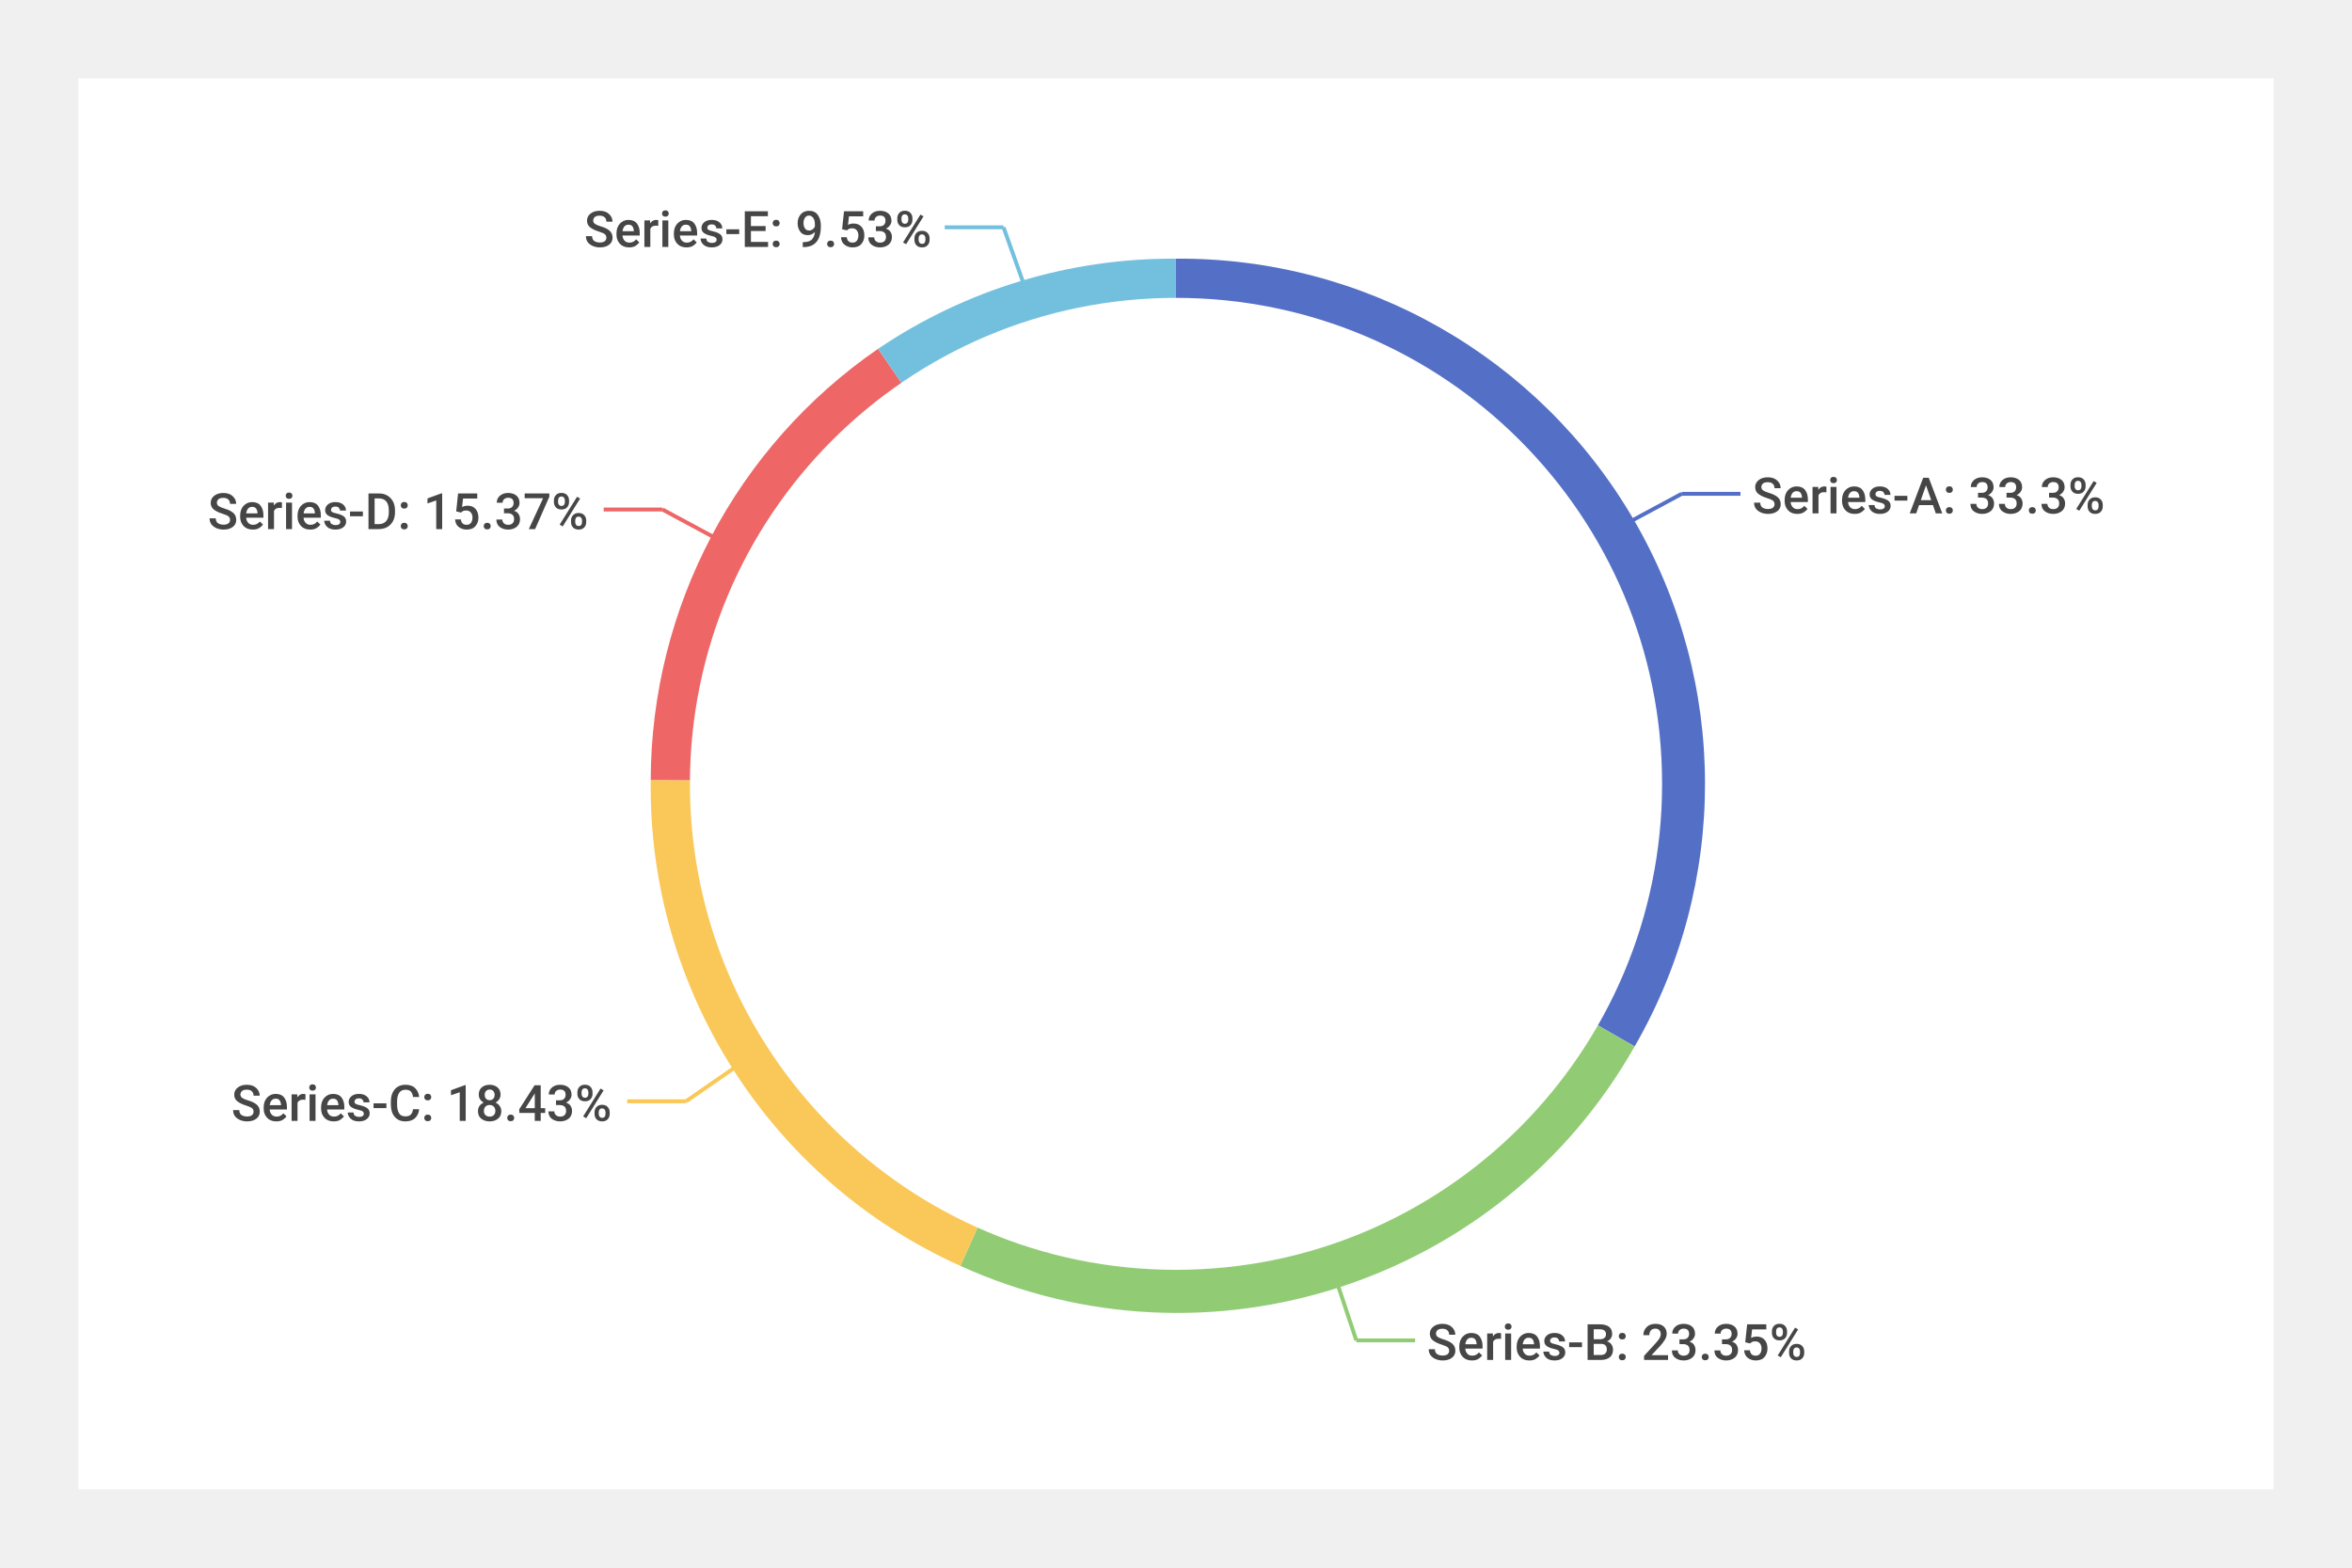
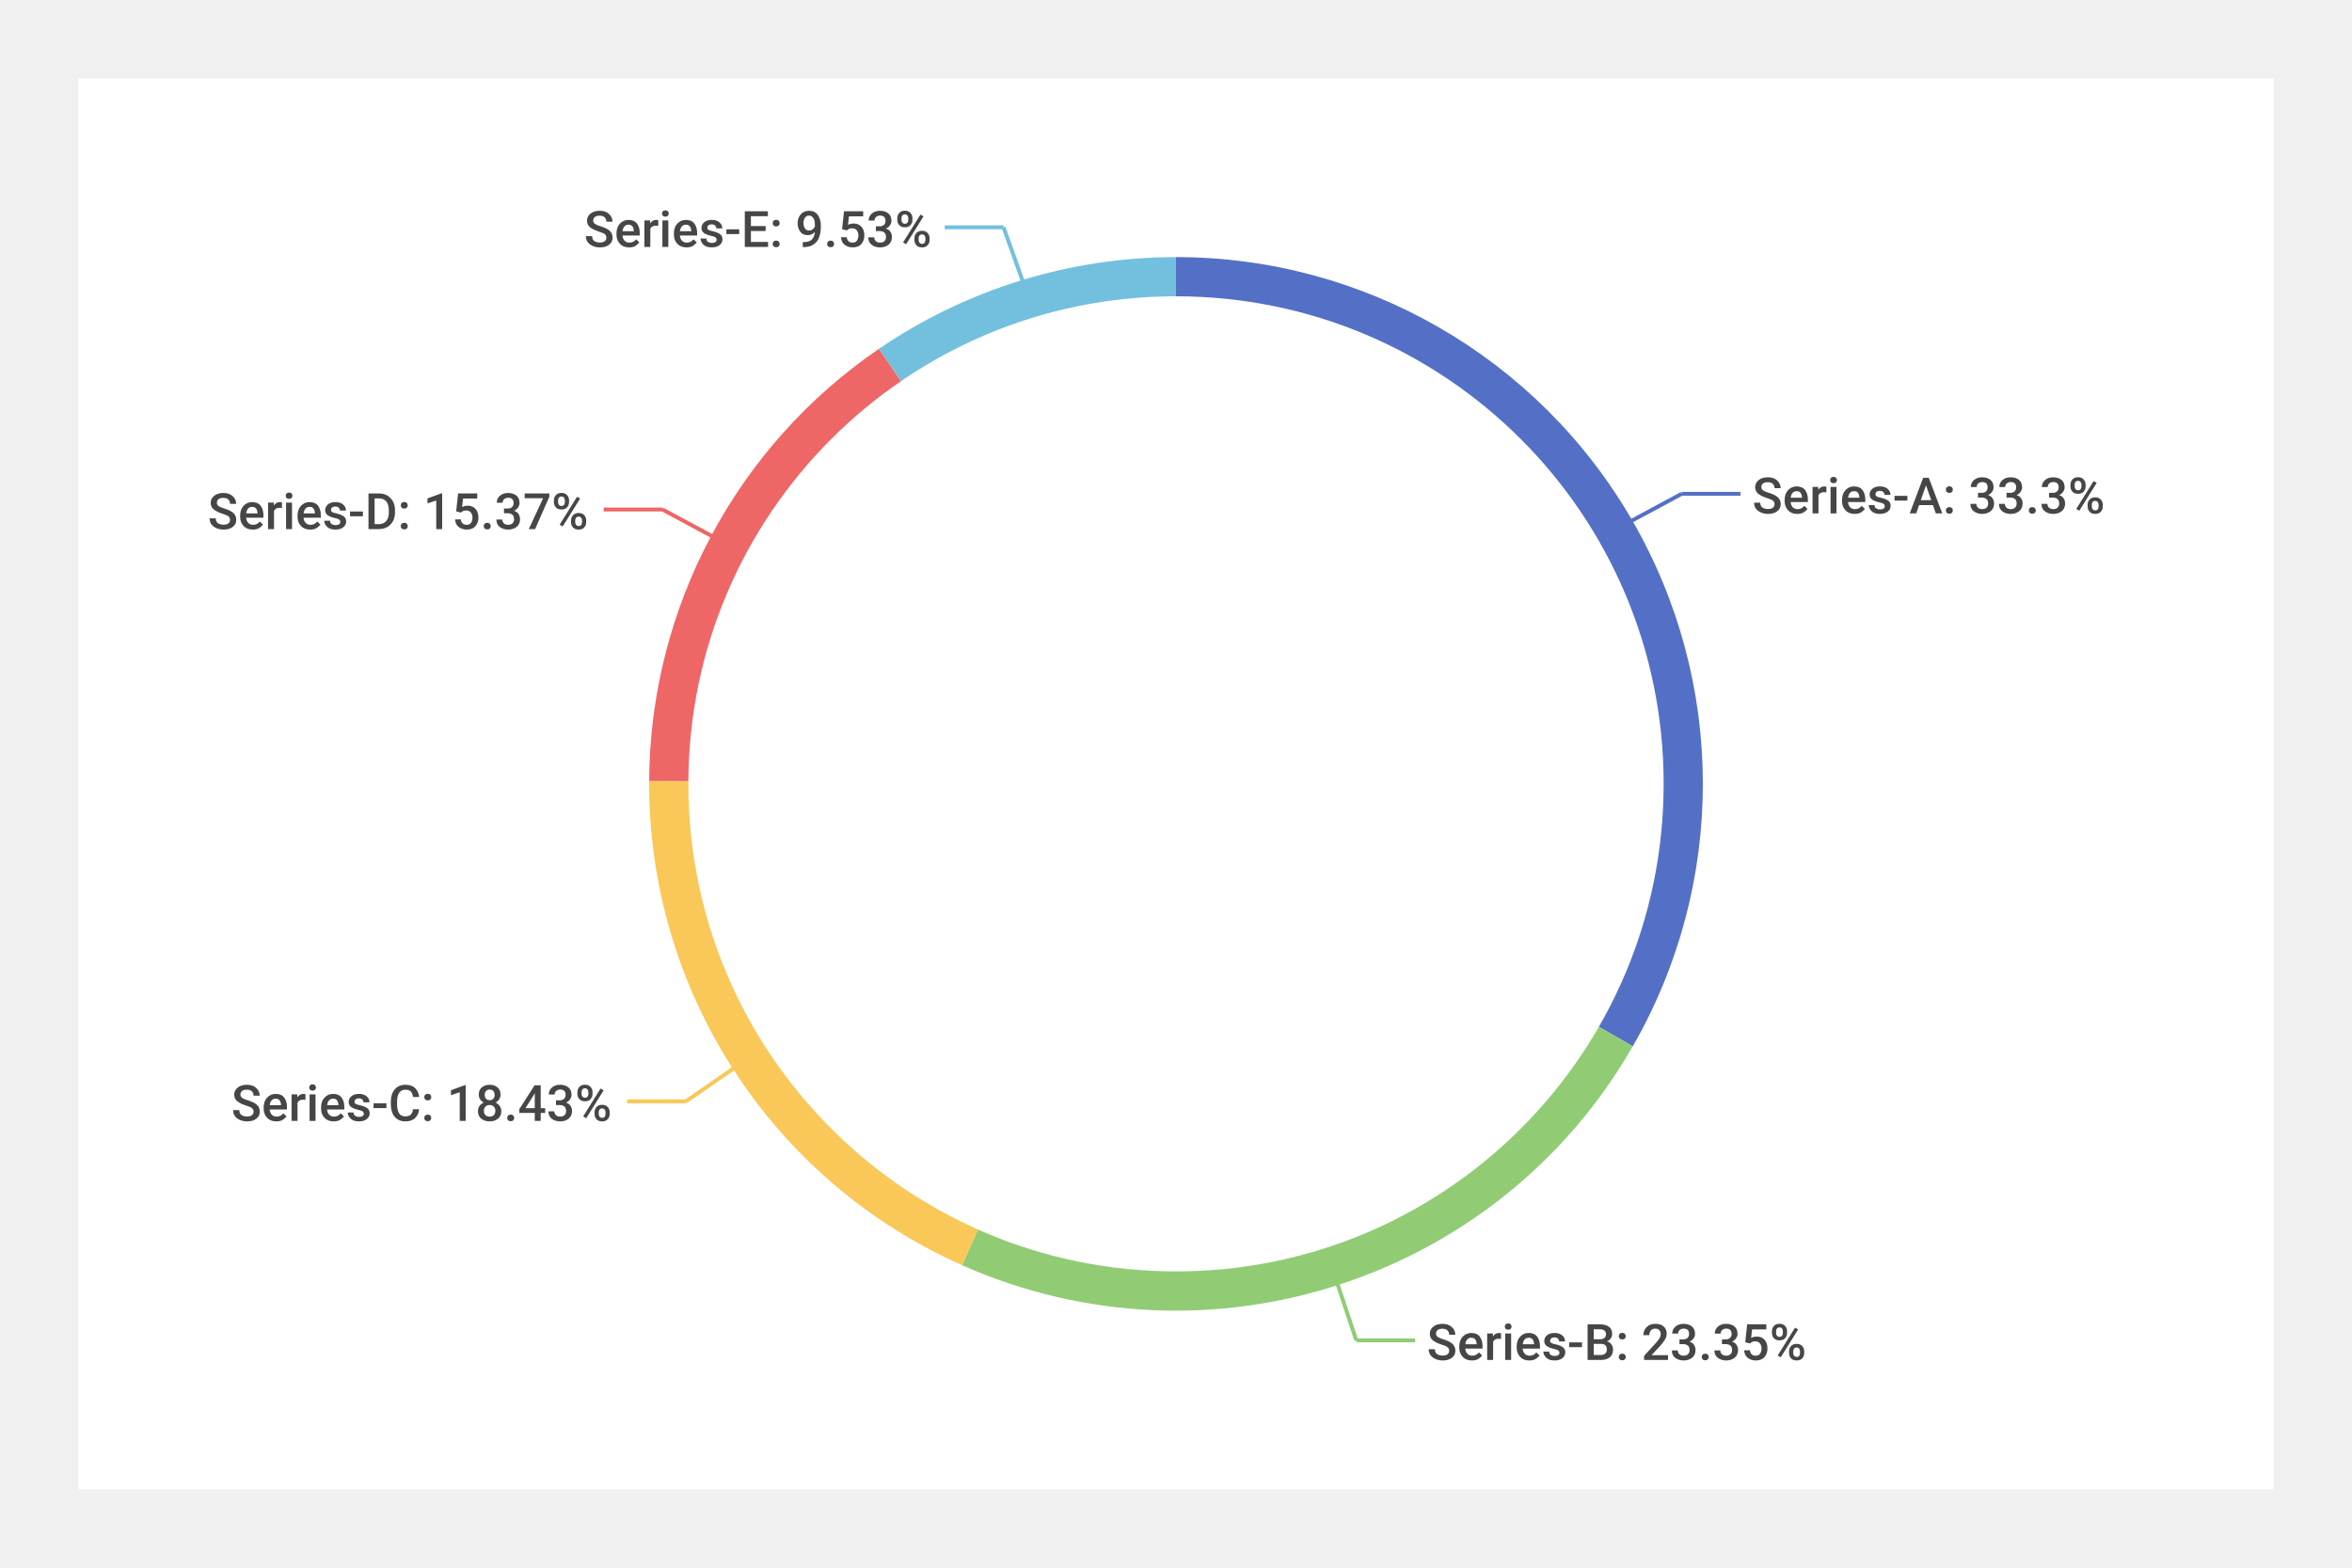
<svg xmlns="http://www.w3.org/2000/svg" viewBox="0 0 600 400">
  <path d="M 20 20 L 580 20 L 580 380 L 20 380 L 20 20" style="stroke:none;fill:white" />
-   <path d="M 300 200 L 300 66 A 134 134 119.89 0 1 417 267 L 300 200 Z" style="stroke:none;fill:rgb(84,112,198)" />
+   <path d="M 300 200 L 300 65.6 A 134.4 134.4 0 0 1 416.53 266.97 L 300 200 Z" style="stroke:none;fill:rgb(84,112,198)" />
  <path d="M 416 133 L 429 126 M 429 126 L 444 126" style="stroke-width:1;stroke:rgb(84,112,198);fill:none" />
  <text x="447" y="131" style="stroke:none;fill:rgb(70,70,70);font-size:12.8px;font-family:'Roboto Medium',sans-serif">Series-A: 33.3%</text>
-   <path d="M 300 200 L 417 267 A 134 134 84.08 0 1 245 323 L 300 200 Z" style="stroke:none;fill:rgb(145,204,117)" />
+   <path d="M 300 200 L 416.53 266.97 A 134.4 134.4 0 0 1 245.41 322.81 L 300 200 Z" style="stroke:none;fill:rgb(145,204,117)" />
  <path d="M 341 327 L 346 342 M 346 342 L 361 342" style="stroke-width:1;stroke:rgb(145,204,117);fill:none" />
  <text x="364" y="347" style="stroke:none;fill:rgb(70,70,70);font-size:12.8px;font-family:'Roboto Medium',sans-serif">Series-B: 23.35%</text>
-   <path d="M 300 200 L 245 323 A 134 134 66.35 0 1 166 199 L 300 200 Z" style="stroke:none;fill:rgb(250,200,88)" />
+   <path d="M 300 200 L 245.41 322.81 A 134.4 134.4 0 0 1 165.6 199.26 L 300 200 Z" style="stroke:none;fill:rgb(250,200,88)" />
  <path d="M 188 272 L 175 281 M 175 281 L 160 281" style="stroke-width:1;stroke:rgb(250,200,88);fill:none" />
  <text x="59" y="286" style="stroke:none;fill:rgb(70,70,70);font-size:12.8px;font-family:'Roboto Medium',sans-serif">Series-C: 18.43%</text>
-   <path d="M 300 200 L 166 199 A 134 134 55.37 0 1 224 89 L 300 200 Z" style="stroke:none;fill:rgb(238,102,102)" />
+   <path d="M 300 200 L 165.6 199.26 A 134.4 134.4 0 0 1 224.23 89 L 300 200 Z" style="stroke:none;fill:rgb(238,102,102)" />
  <path d="M 182 137 L 169 130 M 169 130 L 154 130" style="stroke-width:1;stroke:rgb(238,102,102);fill:none" />
  <text x="53" y="135" style="stroke:none;fill:rgb(70,70,70);font-size:12.8px;font-family:'Roboto Medium',sans-serif">Series-D: 15.37%</text>
-   <path d="M 300 200 L 224 89 A 134 134 34.32 0 1 300 66 L 300 200 Z" style="stroke:none;fill:rgb(115,192,222)" />
+   <path d="M 300 200 L 224.23 89 A 134.4 134.4 0 0 1 300 65.6 L 300 200 Z" style="stroke:none;fill:rgb(115,192,222)" />
  <path d="M 261 72 L 256 58 M 256 58 L 241 58" style="stroke-width:1;stroke:rgb(115,192,222);fill:none" />
  <text x="149" y="63" style="stroke:none;fill:rgb(70,70,70);font-size:12.8px;font-family:'Roboto Medium',sans-serif">Series-E: 9.53%</text>
-   <circle cx="300" cy="200" r="124" style="stroke:none;fill:white" />
+   <circle cx="300" cy="200" r="124.4" style="stroke:none;fill:white" />
</svg>
